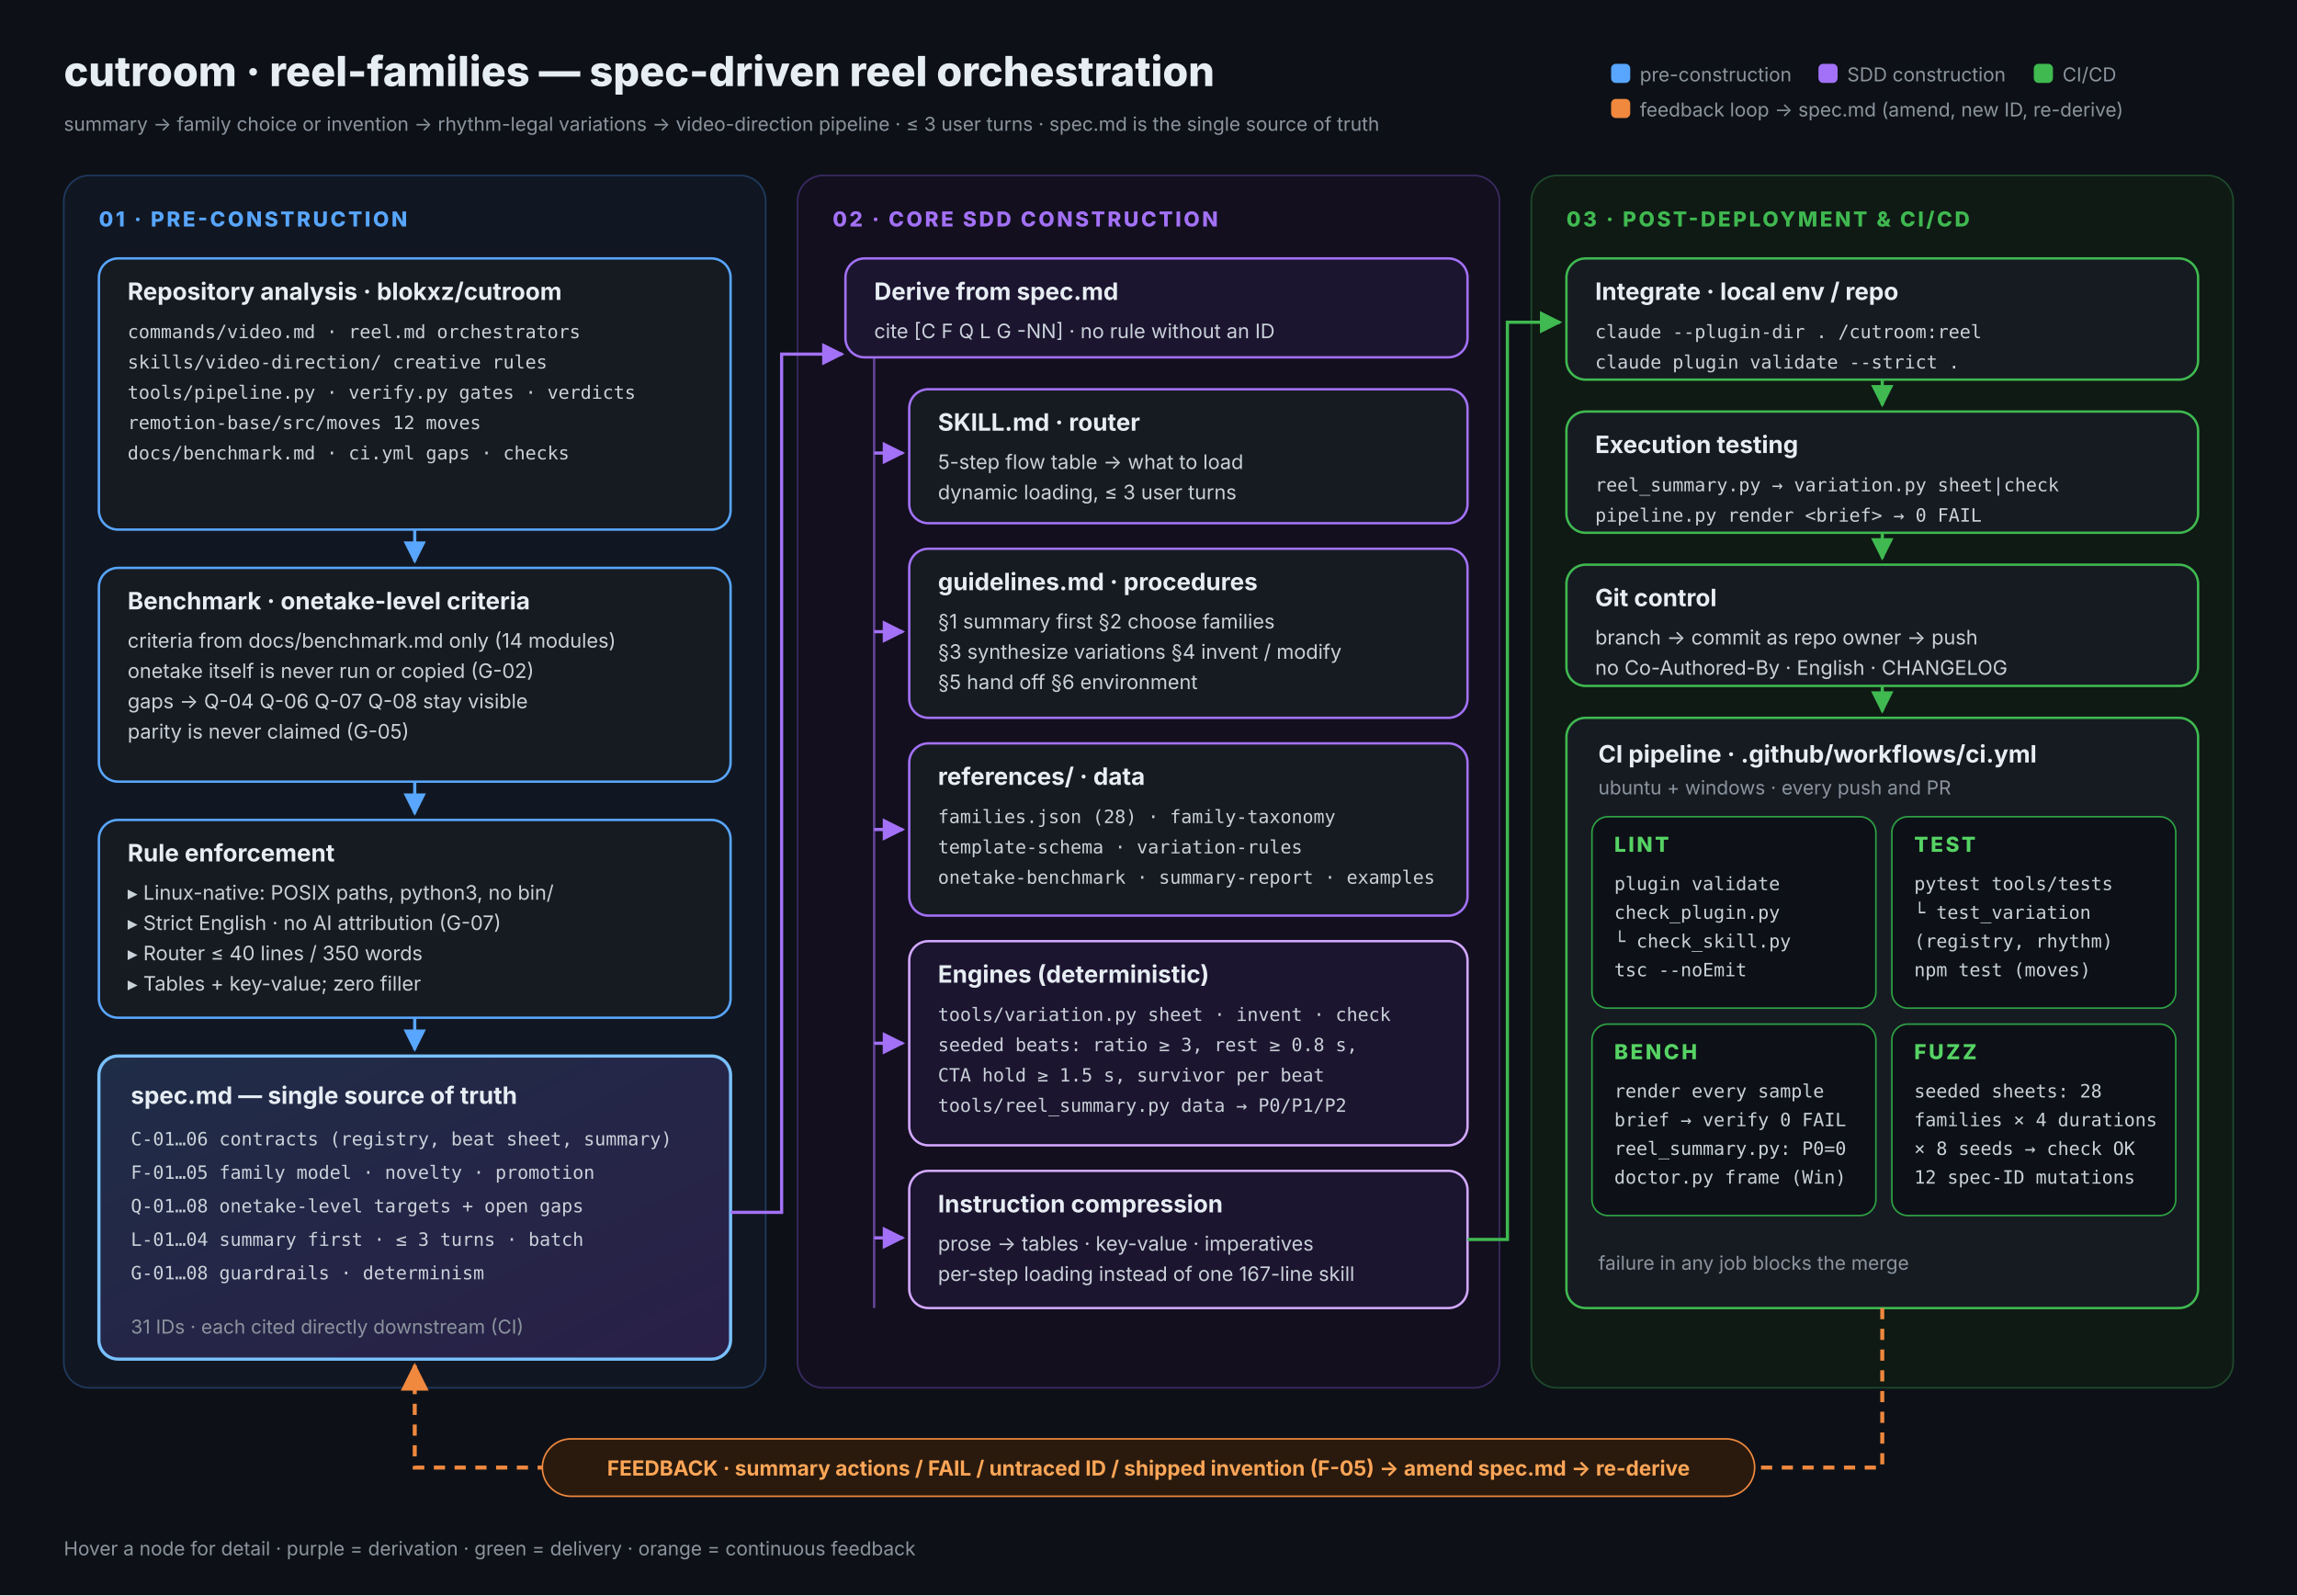
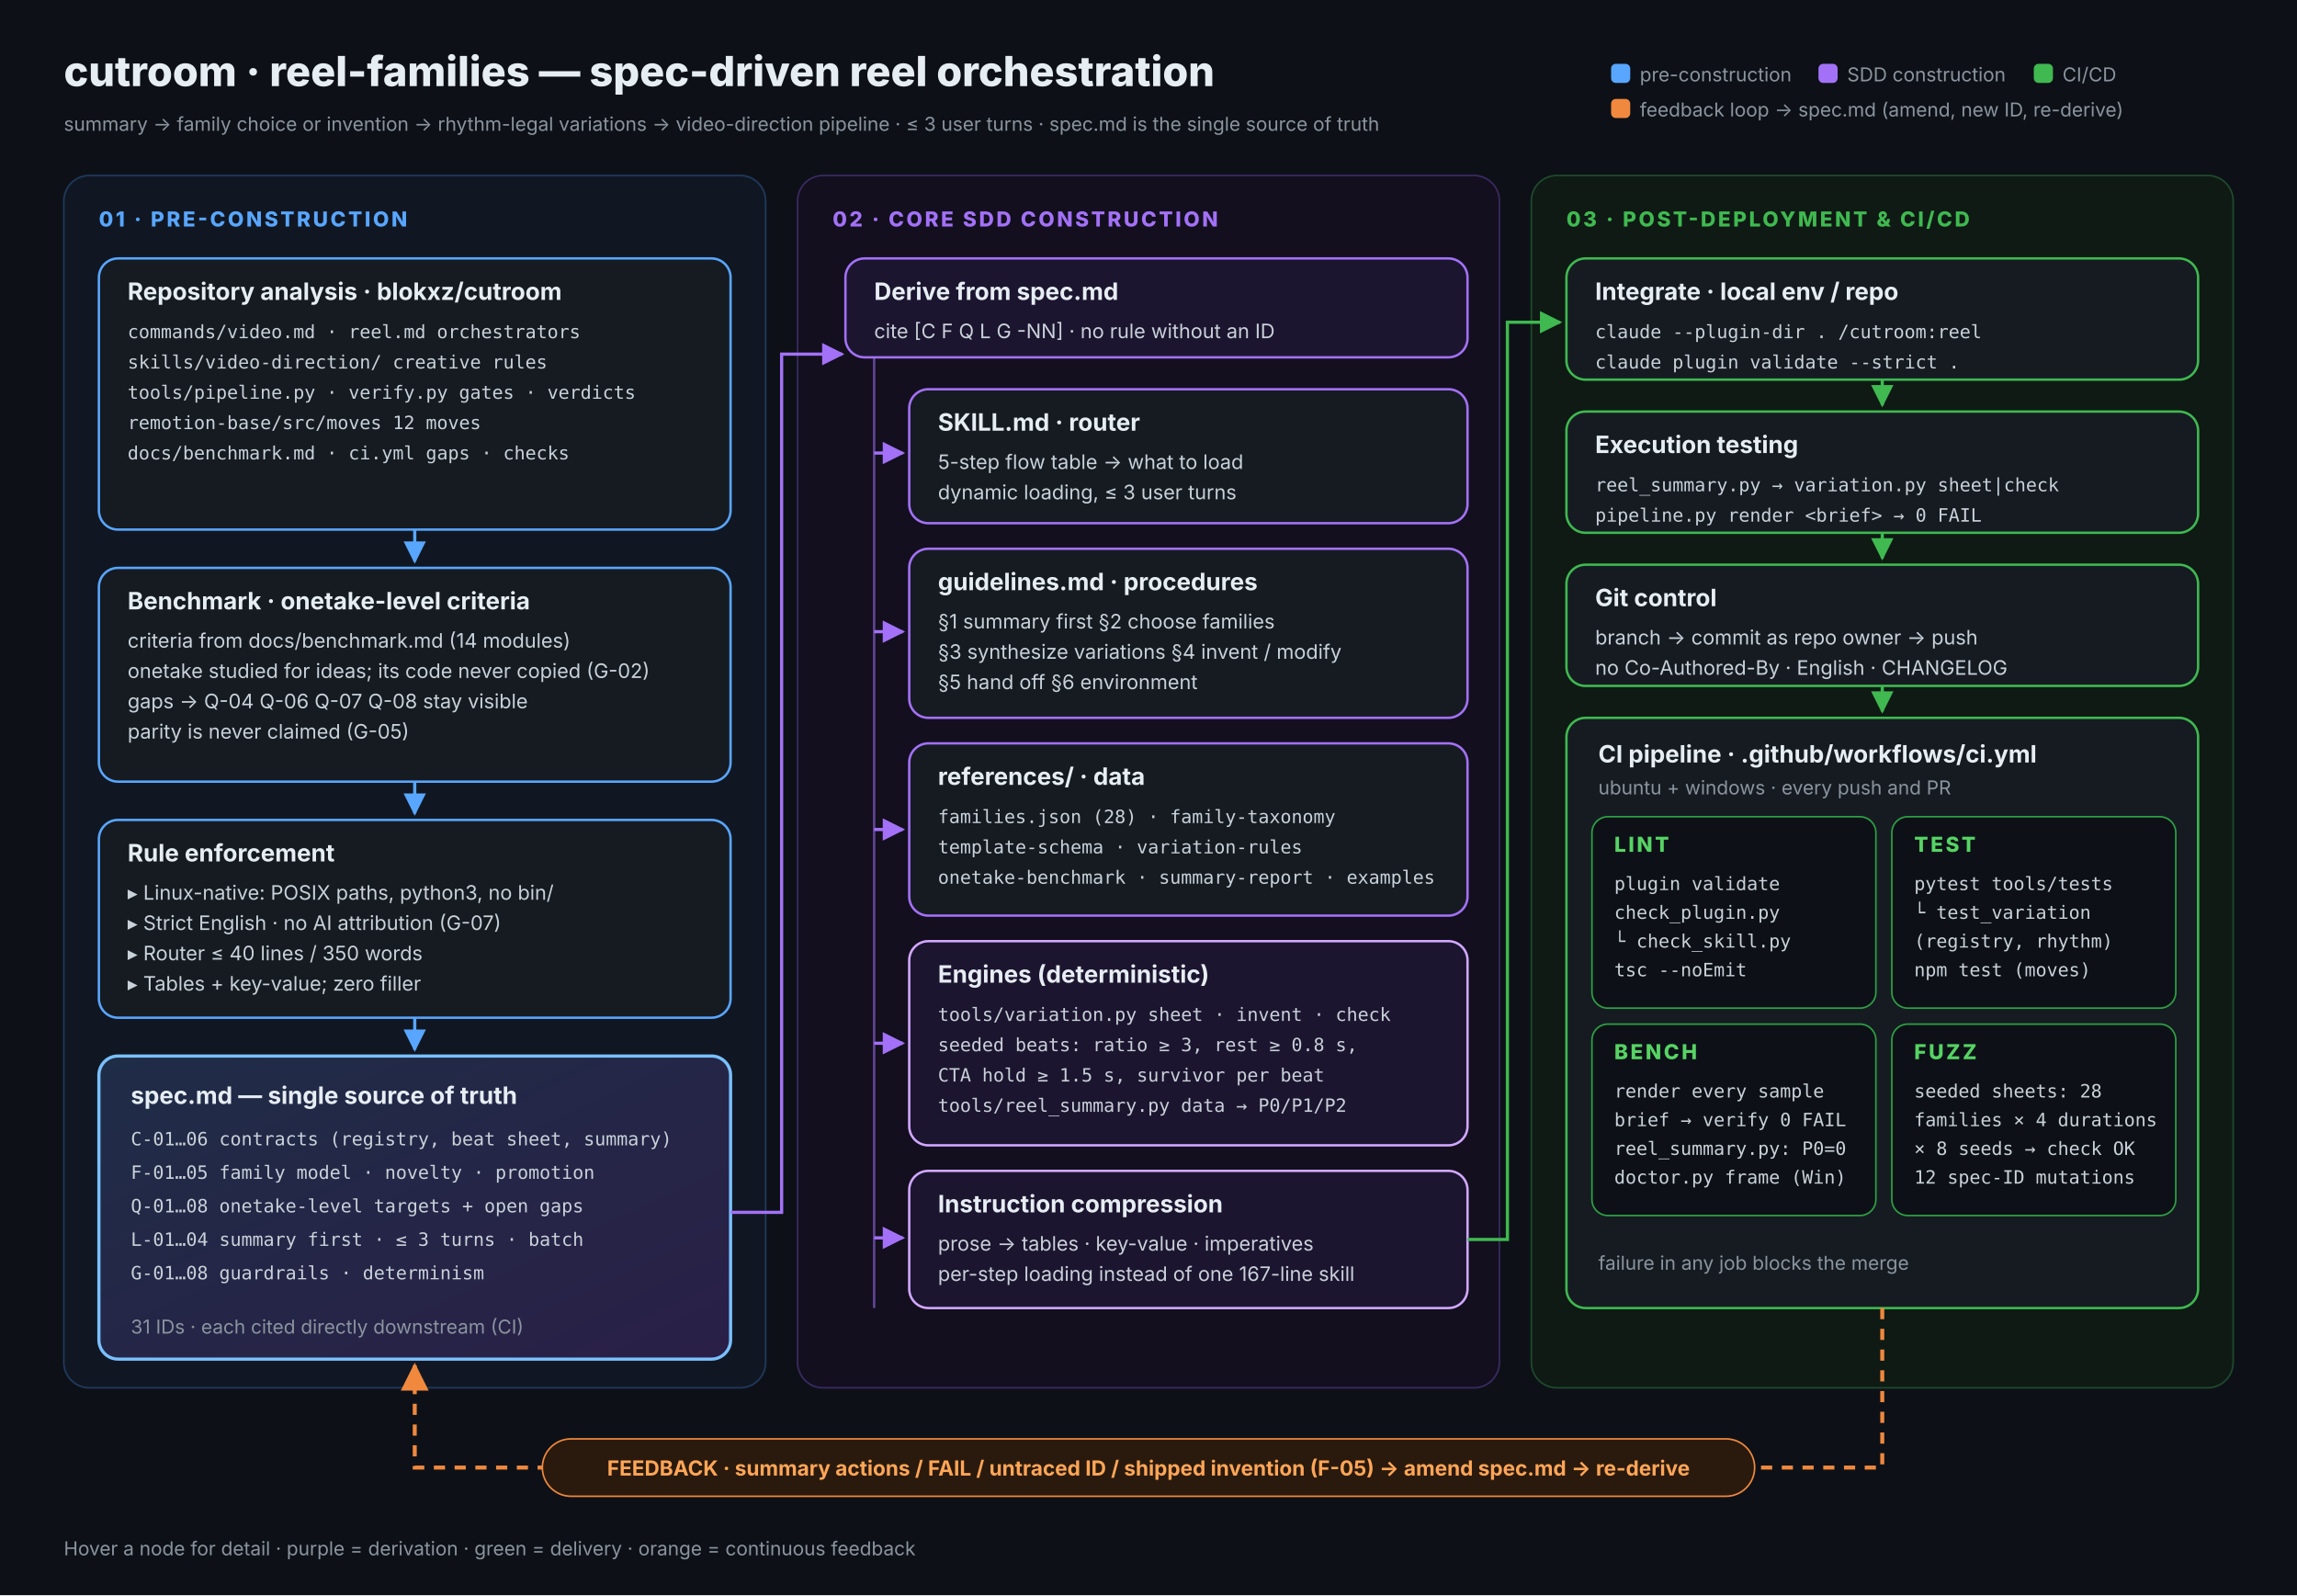
<svg xmlns="http://www.w3.org/2000/svg" viewBox="0 0 1440 1000" width="1440" height="1000" font-family="Inter, Segoe UI, system-ui, sans-serif" role="img" aria-labelledby="t d">
  <style>
.node{transition:filter .15s ease,stroke-width .15s ease}.node:hover{filter:brightness(1.35)}
.h{font-size:15px;font-weight:700;fill:#e6edf3}.t{font-size:12.5px;fill:#c9d1d9}.m{font-size:12px;fill:#8b949e}
.c{font-family:JetBrains Mono,SFMono-Regular,Consolas,monospace;font-size:11.5px;fill:#c9d1d9}
.ph{font-size:13px;font-weight:800;letter-spacing:1.5px}
.flow{stroke-dasharray:7 6;animation:dash 1.6s linear infinite}@keyframes dash{to{stroke-dashoffset:-26}}
@media (prefers-reduced-motion:reduce){.flow{animation:none}}
</style>
  <defs>
    <marker id="a1" viewBox="0 0 10 10" refX="9" refY="5" markerWidth="7" markerHeight="7" orient="auto">
      <path d="M0 0L10 5L0 10z" fill="#58a6ff" />
    </marker>
    <marker id="a2" viewBox="0 0 10 10" refX="9" refY="5" markerWidth="7" markerHeight="7" orient="auto">
      <path d="M0 0L10 5L0 10z" fill="#a371f7" />
    </marker>
    <marker id="a3" viewBox="0 0 10 10" refX="9" refY="5" markerWidth="7" markerHeight="7" orient="auto">
      <path d="M0 0L10 5L0 10z" fill="#3fb950" />
    </marker>
    <marker id="a4" viewBox="0 0 10 10" refX="9" refY="5" markerWidth="7" markerHeight="7" orient="auto">
      <path d="M0 0L10 5L0 10z" fill="#f0883e" />
    </marker>
    <linearGradient id="spec" x1="0" y1="0" x2="1" y2="1">
      <stop offset="0" stop-color="#1f2d47" />
      <stop offset="1" stop-color="#2a1f47" />
    </linearGradient>
  </defs>
  <rect width="1440" height="1000" fill="#0d1117" />
  <text x="40" y="54" font-size="26" font-weight="800" fill="#e6edf3">cutroom · reel-families — spec-driven reel orchestration</text>
  <text x="40" y="82" class="m" font-size="14">summary → family choice or invention → rhythm-legal variations → video-direction pipeline · ≤ 3 user turns · spec.md is the single source of truth</text>
  <rect x="1010" y="40" width="12" height="12" rx="3" fill="#58a6ff" />
  <text x="1028" y="51" class="m">pre-construction</text>
  <rect x="1140" y="40" width="12" height="12" rx="3" fill="#a371f7" />
  <text x="1158" y="51" class="m">SDD construction</text>
  <rect x="1275" y="40" width="12" height="12" rx="3" fill="#3fb950" />
  <text x="1293" y="51" class="m">CI/CD</text>
  <rect x="1010" y="62" width="12" height="12" rx="3" fill="#f0883e" />
  <text x="1028" y="73" class="m">feedback loop → spec.md (amend, new ID, re-derive)</text>
  <rect x="40" y="110" width="440" height="760" rx="16" fill="#111722" stroke="#1f3a5f" />
  <text x="62" y="142" class="ph" fill="#58a6ff">01 · PRE-CONSTRUCTION</text>
  <rect x="500" y="110" width="440" height="760" rx="16" fill="#130f1f" stroke="#3b2a63" />
  <text x="522" y="142" class="ph" fill="#a371f7">02 · CORE SDD CONSTRUCTION</text>
  <rect x="960" y="110" width="440" height="760" rx="16" fill="#0f1a14" stroke="#1f4a2c" />
  <text x="982" y="142" class="ph" fill="#3fb950">03 · POST-DEPLOYMENT &amp; CI/CD</text>
  <g class="node">
    <rect x="62" y="162" width="396" height="170" rx="12" fill="#161b22" stroke="#58a6ff" stroke-width="1.5" />
    <text x="80" y="188" class="h">Repository analysis · blokxz/cutroom</text>
    <text x="80" y="212" class="c">commands/video.md · reel.md   orchestrators</text>
    <text x="80" y="231" class="c">skills/video-direction/         creative rules</text>
    <text x="80" y="250" class="c">tools/pipeline.py · verify.py    gates · verdicts</text>
    <text x="80" y="269" class="c">remotion-base/src/moves          12 moves</text>
    <text x="80" y="288" class="c">docs/benchmark.md · ci.yml       gaps · checks</text>
  </g>
  <path d="M260 332V352" fill="none" stroke="#58a6ff" stroke-width="2" marker-end="url(#a1)" />
  <g class="node">
    <rect x="62" y="356" width="396" height="134" rx="12" fill="#161b22" stroke="#58a6ff" stroke-width="1.5" />
    <text x="80" y="382" class="h">Benchmark · onetake-level criteria</text>
-     <text x="80" y="406" class="t">criteria from docs/benchmark.md only (14 modules)</text>
-     <text x="80" y="425" class="t">onetake itself is never run or copied  (G-02)</text>
+     <text x="80" y="406" class="t">criteria from docs/benchmark.md (14 modules)</text>
+     <text x="80" y="425" class="t">onetake studied for ideas; its code never copied  (G-02)</text>
    <text x="80" y="444" class="t">gaps → Q-04 Q-06 Q-07 Q-08 stay visible</text>
    <text x="80" y="463" class="t">parity is never claimed  (G-05)</text>
  </g>
  <path d="M260 490V510" fill="none" stroke="#58a6ff" stroke-width="2" marker-end="url(#a1)" />
  <g class="node">
    <rect x="62" y="514" width="396" height="124" rx="12" fill="#161b22" stroke="#58a6ff" stroke-width="1.5" />
    <text x="80" y="540" class="h">Rule enforcement</text>
    <text x="80" y="564" class="t">▸ Linux-native: POSIX paths, python3, no bin/</text>
    <text x="80" y="583" class="t">▸ Strict English · no AI attribution  (G-07)</text>
    <text x="80" y="602" class="t">▸ Router ≤ 40 lines / 350 words</text>
    <text x="80" y="621" class="t">▸ Tables + key-value; zero filler</text>
  </g>
  <path d="M260 638V658" fill="none" stroke="#58a6ff" stroke-width="2" marker-end="url(#a1)" />
  <g class="node">
    <rect x="62" y="662" width="396" height="190" rx="12" fill="url(#spec)" stroke="#79c0ff" stroke-width="2" />
    <text x="82" y="692" class="h" font-size="17">spec.md — single source of truth</text>
    <text x="82" y="718" class="c">C-01…06  contracts (registry, beat sheet, summary)</text>
    <text x="82" y="739" class="c">F-01…05  family model · novelty · promotion</text>
    <text x="82" y="760" class="c">Q-01…08  onetake-level targets + open gaps</text>
    <text x="82" y="781" class="c">L-01…04  summary first · ≤ 3 turns · batch</text>
    <text x="82" y="802" class="c">G-01…08  guardrails · determinism</text>
    <text x="82" y="836" class="m">31 IDs · each cited directly downstream (CI)</text>
  </g>
  <path d="M458 760H490V222H528" fill="none" stroke="#a371f7" stroke-width="2" marker-end="url(#a2)" />
  <g class="node">
    <rect x="530" y="162" width="390" height="62" rx="12" fill="#1c1530" stroke="#a371f7" stroke-width="1.5" />
    <text x="548" y="188" class="h">Derive from spec.md</text>
    <text x="548" y="212" class="t">cite [C F Q L G -NN] · no rule without an ID</text>
  </g>
  <path d="M548 224V820" fill="none" stroke="#a371f7" stroke-width="1.5" opacity=".55" />
  <line x1="548" y1="284" x2="566" y2="284" stroke="#a371f7" stroke-width="2" marker-end="url(#a2)" />
  <line x1="548" y1="396" x2="566" y2="396" stroke="#a371f7" stroke-width="2" marker-end="url(#a2)" />
  <line x1="548" y1="520" x2="566" y2="520" stroke="#a371f7" stroke-width="2" marker-end="url(#a2)" />
  <line x1="548" y1="654" x2="566" y2="654" stroke="#a371f7" stroke-width="2" marker-end="url(#a2)" />
  <line x1="548" y1="776" x2="566" y2="776" stroke="#a371f7" stroke-width="2" marker-end="url(#a2)" />
  <g class="node">
    <rect x="570" y="244" width="350" height="84" rx="12" fill="#161b22" stroke="#a371f7" stroke-width="1.5" />
    <text x="588" y="270" class="h">SKILL.md · router</text>
    <text x="588" y="294" class="t">5-step flow table → what to load</text>
    <text x="588" y="313" class="t">dynamic loading, ≤ 3 user turns</text>
  </g>
  <g class="node">
    <rect x="570" y="344" width="350" height="106" rx="12" fill="#161b22" stroke="#a371f7" stroke-width="1.5" />
    <text x="588" y="370" class="h">guidelines.md · procedures</text>
    <text x="588" y="394" class="t">§1 summary first  §2 choose families</text>
    <text x="588" y="413" class="t">§3 synthesize variations  §4 invent / modify</text>
    <text x="588" y="432" class="t">§5 hand off  §6 environment</text>
  </g>
  <g class="node">
    <rect x="570" y="466" width="350" height="108" rx="12" fill="#161b22" stroke="#a371f7" stroke-width="1.5" />
    <text x="588" y="492" class="h">references/ · data</text>
    <text x="588" y="516" class="c">families.json (28) · family-taxonomy</text>
    <text x="588" y="535" class="c">template-schema · variation-rules</text>
    <text x="588" y="554" class="c">onetake-benchmark · summary-report · examples</text>
  </g>
  <g class="node">
    <rect x="570" y="590" width="350" height="128" rx="12" fill="#1c1530" stroke="#d2a8ff" stroke-width="1.5" />
    <text x="588" y="616" class="h">Engines (deterministic)</text>
    <text x="588" y="640" class="c">tools/variation.py  sheet · invent · check</text>
    <text x="588" y="659" class="c">  seeded beats: ratio ≥ 3, rest ≥ 0.8 s,</text>
    <text x="588" y="678" class="c">  CTA hold ≥ 1.5 s, survivor per beat</text>
    <text x="588" y="697" class="c">tools/reel_summary.py  data → P0/P1/P2</text>
  </g>
  <g class="node">
    <rect x="570" y="734" width="350" height="86" rx="12" fill="#1c1530" stroke="#d2a8ff" stroke-width="1.5" />
    <text x="588" y="760" class="h">Instruction compression</text>
    <text x="588" y="784" class="t">prose → tables · key-value · imperatives</text>
    <text x="588" y="803" class="t">per-step loading instead of one 167-line skill</text>
  </g>
  <path d="M920 777H945V202H978" fill="none" stroke="#3fb950" stroke-width="2" marker-end="url(#a3)" />
  <g class="node">
    <rect x="982" y="162" width="396" height="76" rx="12" fill="#161b22" stroke="#3fb950" stroke-width="1.5" />
    <text x="1000" y="188" class="h">Integrate · local env / repo</text>
    <text x="1000" y="212" class="c">claude --plugin-dir .   /cutroom:reel</text>
    <text x="1000" y="231" class="c">claude plugin validate --strict .</text>
  </g>
  <path d="M1180 238V254" fill="none" stroke="#3fb950" stroke-width="2" marker-end="url(#a3)" />
  <g class="node">
    <rect x="982" y="258" width="396" height="76" rx="12" fill="#161b22" stroke="#3fb950" stroke-width="1.5" />
    <text x="1000" y="284" class="h">Execution testing</text>
    <text x="1000" y="308" class="c">reel_summary.py → variation.py sheet|check</text>
    <text x="1000" y="327" class="c">pipeline.py render &lt;brief&gt; → 0 FAIL</text>
  </g>
  <path d="M1180 334V350" fill="none" stroke="#3fb950" stroke-width="2" marker-end="url(#a3)" />
  <g class="node">
    <rect x="982" y="354" width="396" height="76" rx="12" fill="#161b22" stroke="#3fb950" stroke-width="1.5" />
    <text x="1000" y="380" class="h">Git control</text>
    <text x="1000" y="404" class="t">branch → commit as repo owner → push</text>
    <text x="1000" y="423" class="t">no Co-Authored-By · English · CHANGELOG</text>
  </g>
  <path d="M1180 430V446" fill="none" stroke="#3fb950" stroke-width="2" marker-end="url(#a3)" />
  <g class="node">
    <rect x="982" y="450" width="396" height="370" rx="12" fill="#161b22" stroke="#3fb950" stroke-width="1.5" />
    <text x="1002" y="478" class="h">CI pipeline · .github/workflows/ci.yml</text>
    <text x="1002" y="498" class="m">ubuntu + windows · every push and PR</text>
    <rect x="998" y="512" width="178" height="120" rx="10" fill="#0d1117" stroke="#2ea043" />
    <text x="1012" y="534" class="ph" fill="#56d364" font-size="12">LINT</text>
    <text x="1012" y="558" class="c">plugin validate</text>
    <text x="1012" y="576" class="c">check_plugin.py</text>
    <text x="1012" y="594" class="c"> └ check_skill.py</text>
    <text x="1012" y="612" class="c">tsc --noEmit</text>
    <rect x="1186" y="512" width="178" height="120" rx="10" fill="#0d1117" stroke="#2ea043" />
    <text x="1200" y="534" class="ph" fill="#56d364" font-size="12">TEST</text>
    <text x="1200" y="558" class="c">pytest tools/tests</text>
    <text x="1200" y="576" class="c"> └ test_variation</text>
    <text x="1200" y="594" class="c">  (registry, rhythm)</text>
    <text x="1200" y="612" class="c">npm test (moves)</text>
    <rect x="998" y="642" width="178" height="120" rx="10" fill="#0d1117" stroke="#2ea043" />
    <text x="1012" y="664" class="ph" fill="#56d364" font-size="12">BENCH</text>
    <text x="1012" y="688" class="c">render every sample</text>
    <text x="1012" y="706" class="c">brief → verify 0 FAIL</text>
    <text x="1012" y="724" class="c">reel_summary.py: P0=0</text>
    <text x="1012" y="742" class="c">doctor.py frame (Win)</text>
    <rect x="1186" y="642" width="178" height="120" rx="10" fill="#0d1117" stroke="#2ea043" />
    <text x="1200" y="664" class="ph" fill="#56d364" font-size="12">FUZZ</text>
    <text x="1200" y="688" class="c">seeded sheets: 28</text>
    <text x="1200" y="706" class="c">families × 4 durations</text>
    <text x="1200" y="724" class="c">× 8 seeds → check OK</text>
    <text x="1200" y="742" class="c">12 spec-ID mutations</text>
    <text x="1002" y="796" class="m">failure in any job blocks the merge</text>
  </g>
  <path class="flow" d="M1180 820V920H260V856" fill="none" stroke="#f0883e" stroke-width="2.5" marker-end="url(#a4)" />
  <rect x="340" y="902" width="760" height="36" rx="18" fill="#2a1a0d" stroke="#f0883e" />
  <text x="720" y="925" text-anchor="middle" font-size="13" font-weight="700" fill="#ffa657">FEEDBACK · summary actions / FAIL / untraced ID / shipped invention (F-05) → amend spec.md → re-derive</text>
  <text x="40" y="975" class="m">Hover a node for detail · purple = derivation · green = delivery · orange = continuous feedback</text>
</svg>
